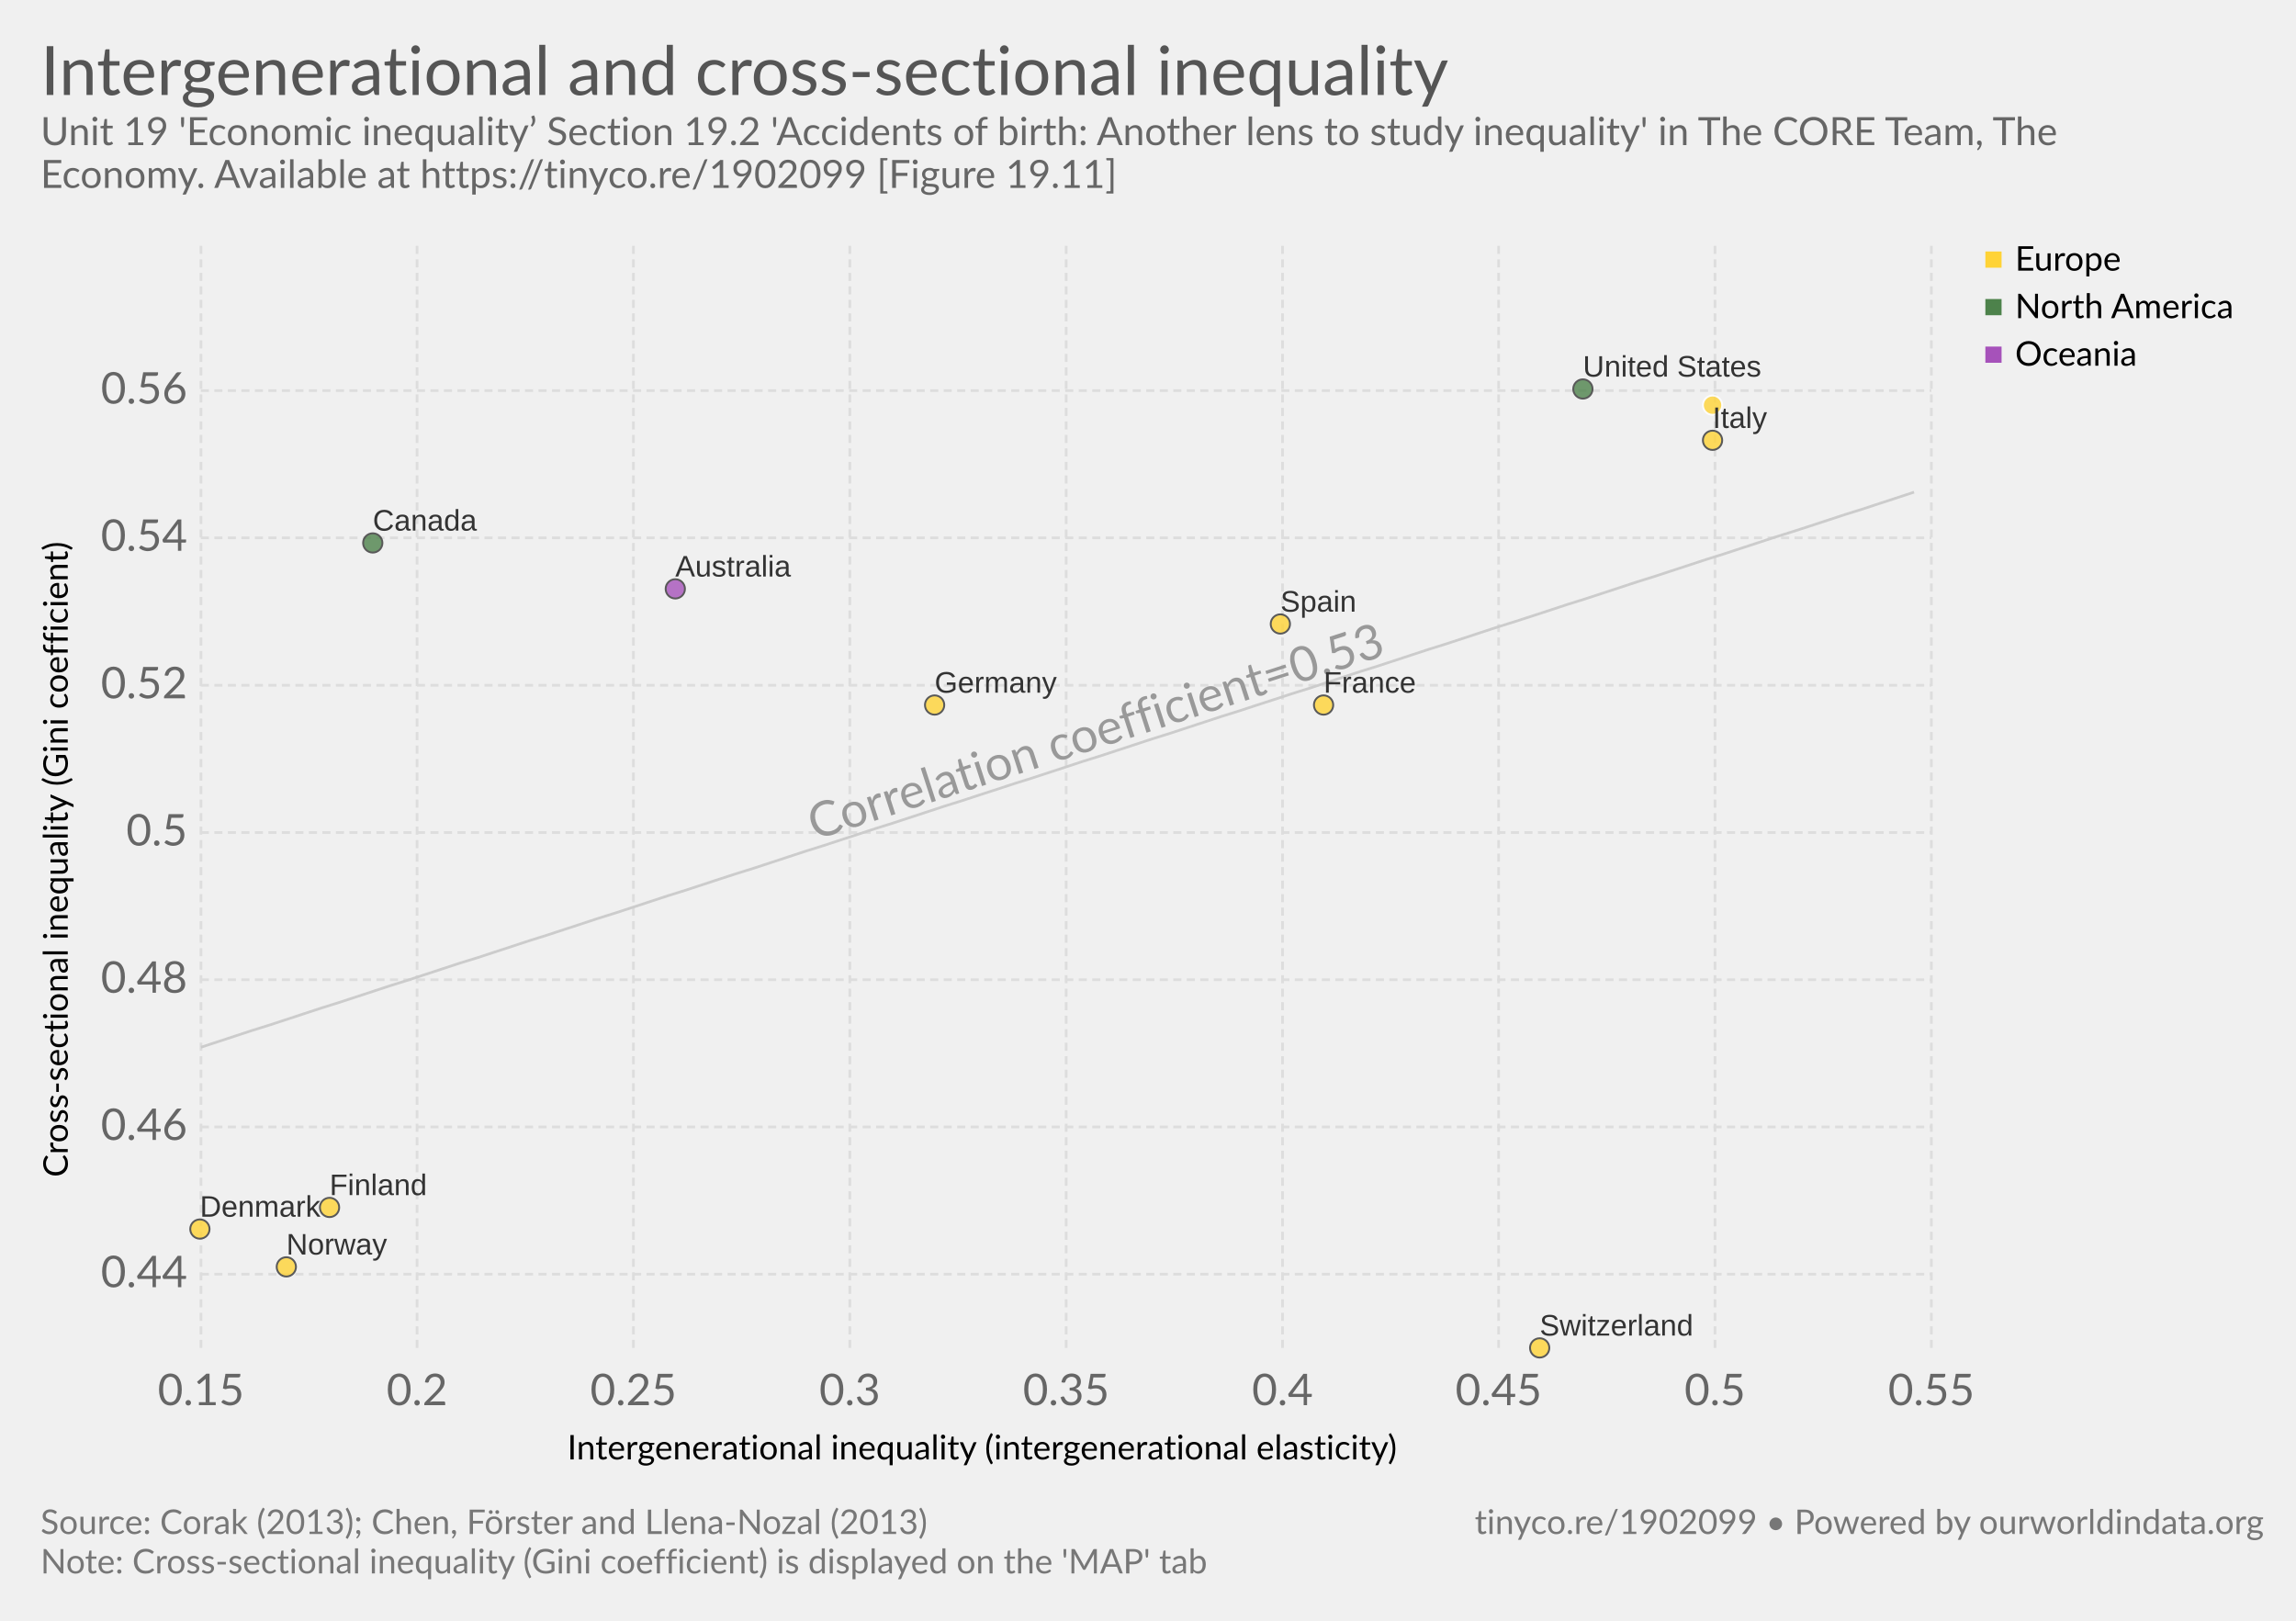
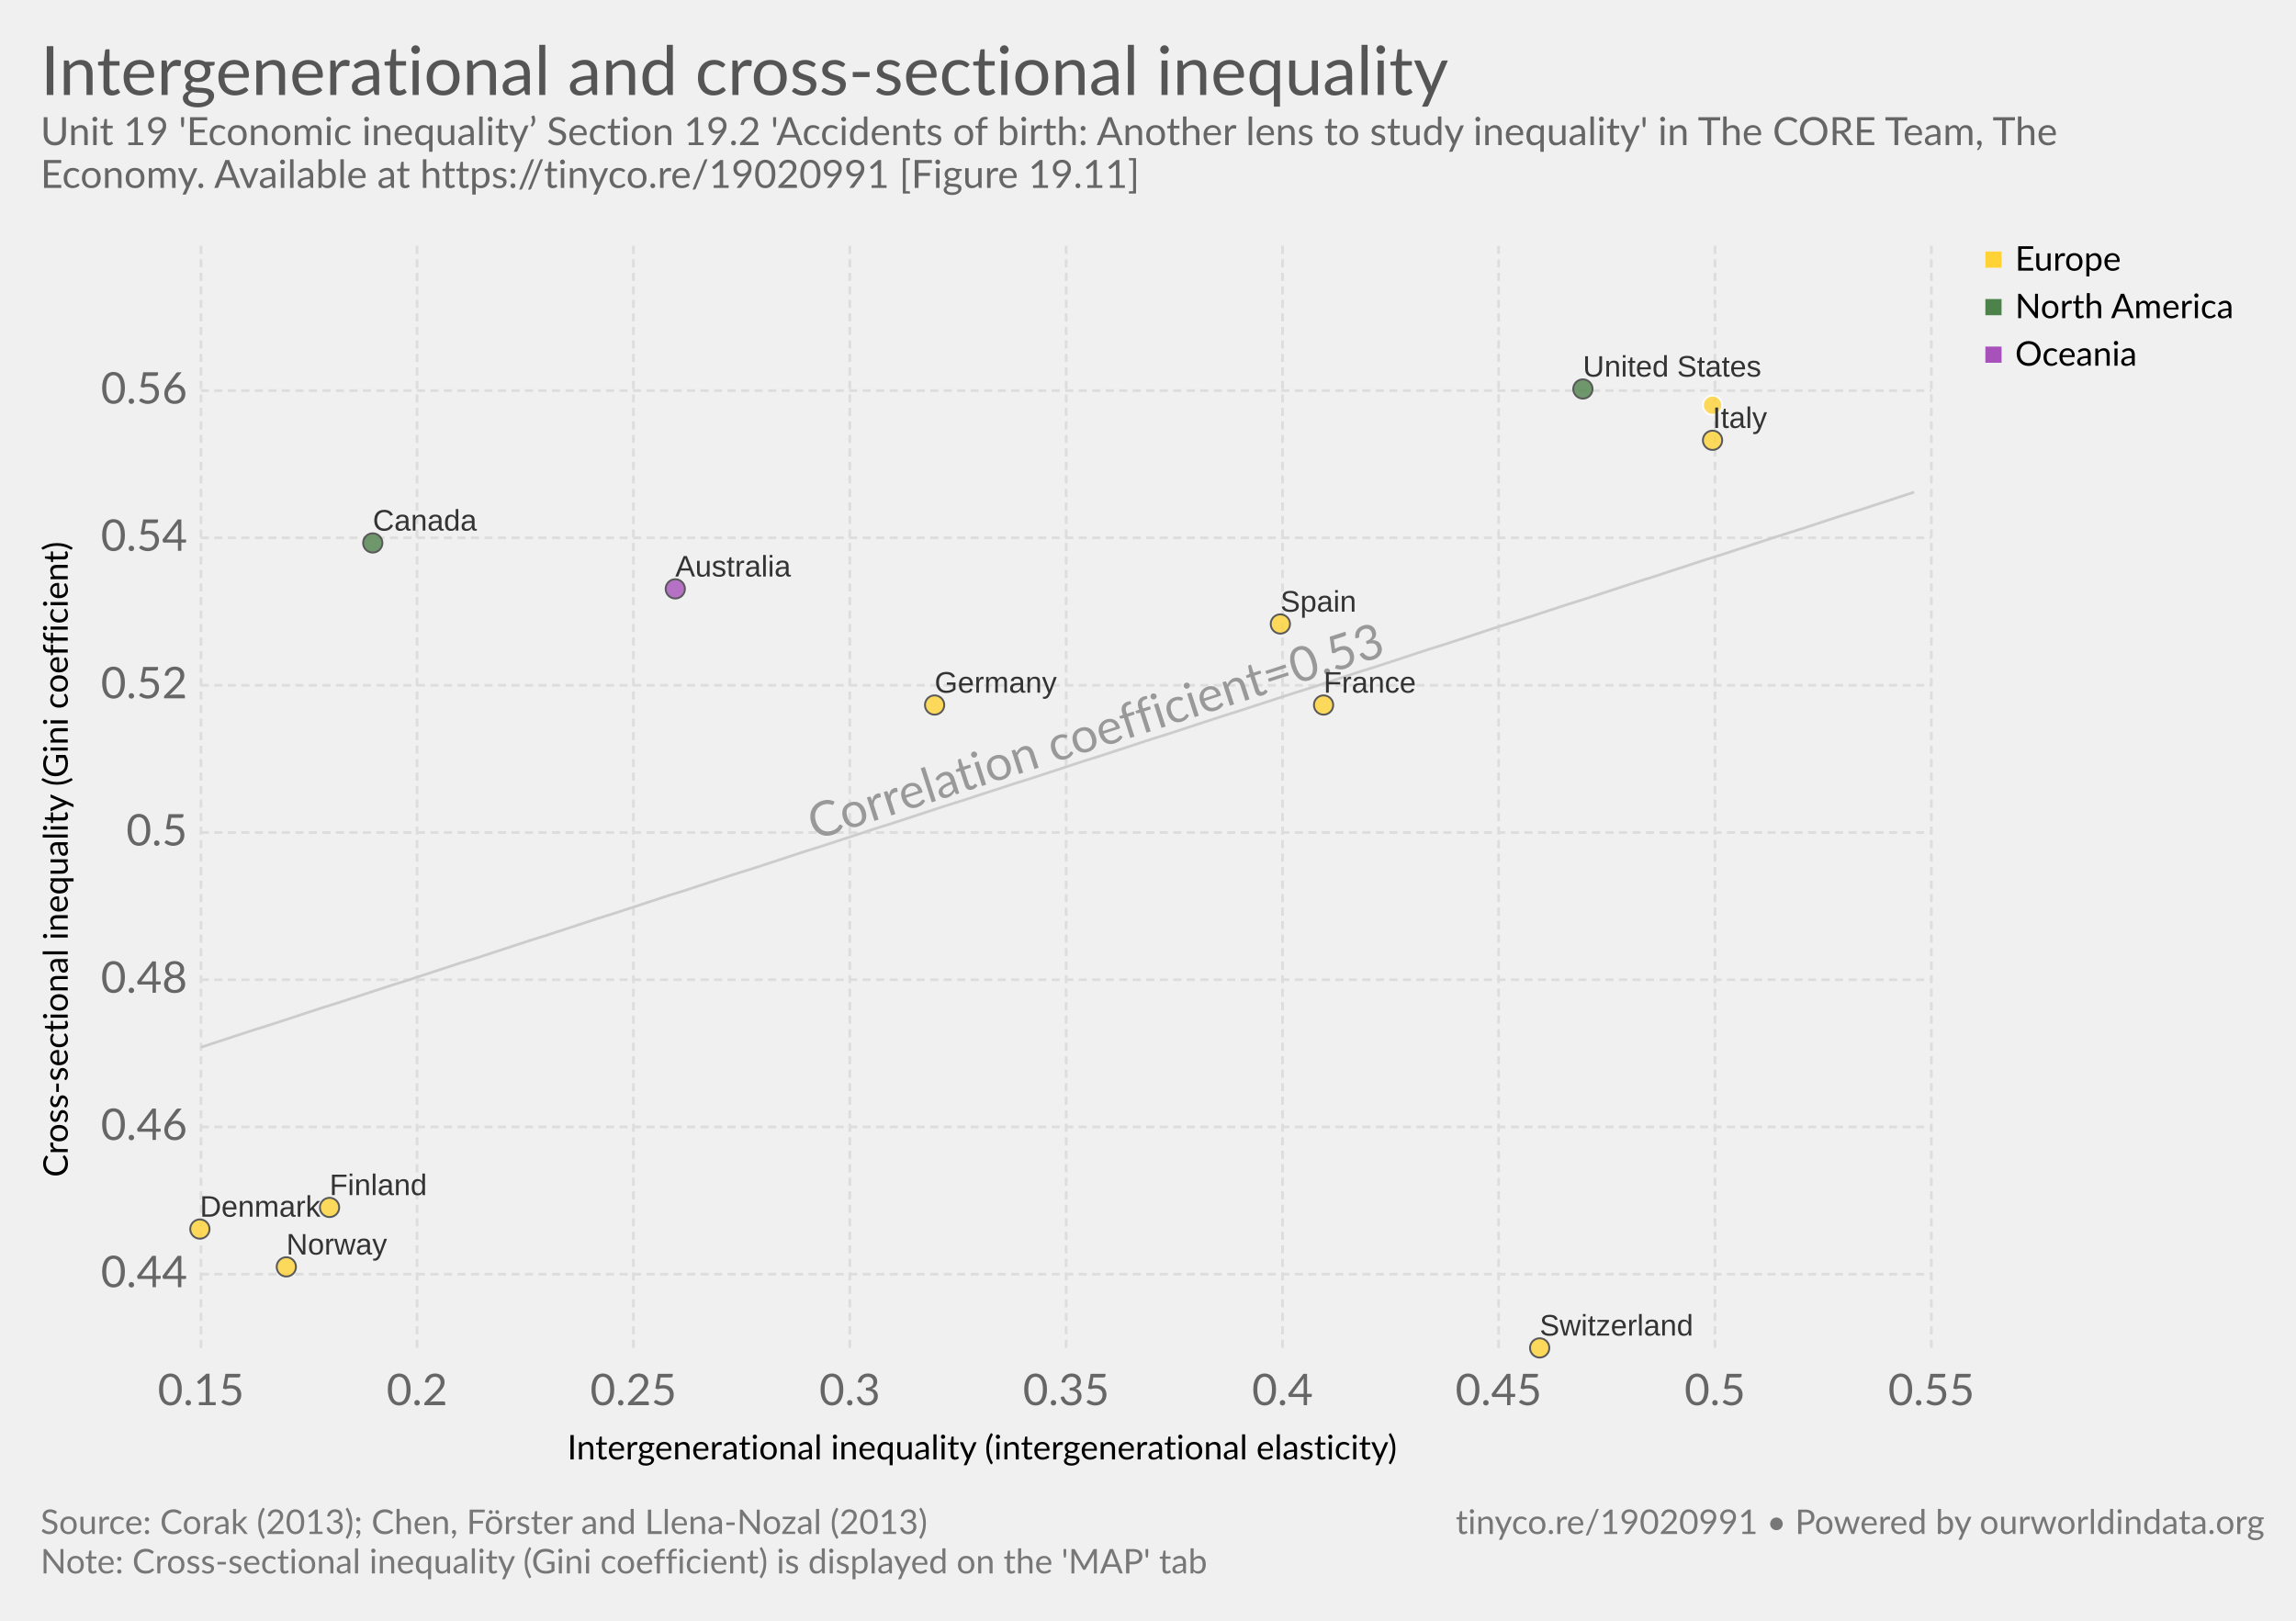
<svg xmlns="http://www.w3.org/2000/svg" version="1.1" style="font-family:Lato, 'Helvetica Neue', Helvetica, Arial, sans-serif;font-size:18px;background-color:white;text-rendering:optimizeLegibility;-webkit-font-smoothing:antialiased" width="850" height="600">
  <g class="HeaderView">
    <a href="https://ourworldindata.org/grapher/intergenerational-and-cross-sectional-inequality" target="_blank">
      <text font-size="25.20" x="15.0" y="35.2" fill="#555">
        <tspan x="15" y="35.16">Intergenerational and cross-sectional inequality</tspan>
      </text>
    </a>
    <text font-size="14.40" x="15.0" y="53.7" fill="#666">
      <tspan x="15" y="53.72">Unit 19 'Economic inequality’ Section 19.2 'Accidents of birth: Another lens to study inequality' in The CORE Team, The</tspan>
-       <tspan x="15" y="69.56">Economy. Available at https://tinyco.re/1902099 [Figure 19.11]</tspan>
+       <tspan x="15" y="69.56">Economy. Available at https://tinyco.re/19020991 [Figure 19.11]</tspan>
    </text>
  </g>
  <g>
    <g class="AxisBoxView">
      <g class="HorizontalAxis">
        <text font-size="12.60" x="210.0" y="540.3">
          <tspan x="210.02" y="540.28">Intergenerational inequality (intergenerational elasticity)</tspan>
        </text>
        <text x="74.4" y="520.2" fill="#666" text-anchor="middle" font-size="16.2">0.15</text>
        <text x="154.4" y="520.2" fill="#666" text-anchor="middle" font-size="16.2">0.2</text>
        <text x="234.5" y="520.2" fill="#666" text-anchor="middle" font-size="16.2">0.25</text>
        <text x="314.6" y="520.2" fill="#666" text-anchor="middle" font-size="16.2">0.3</text>
        <text x="394.7" y="520.2" fill="#666" text-anchor="middle" font-size="16.2">0.35</text>
        <text x="474.8" y="520.2" fill="#666" text-anchor="middle" font-size="16.2">0.4</text>
        <text x="554.8" y="520.2" fill="#666" text-anchor="middle" font-size="16.2">0.45</text>
        <text x="634.9" y="520.2" fill="#666" text-anchor="middle" font-size="16.2">0.5</text>
        <text x="715" y="520.2" fill="#666" text-anchor="middle" font-size="16.2">0.55</text>
      </g>
      <g class="VerticalAxis">
        <text font-size="12.60" x="-435.8" y="25.1" transform="rotate(-90)">
          <tspan x="-435.772" y="25.08">Cross-sectional inequality (Gini coefficient)</tspan>
        </text>
        <text x="69.35" y="471.7" fill="#666" dominant-baseline="middle" text-anchor="end" font-size="16.2">0.44</text>
        <text x="69.35" y="417.2" fill="#666" dominant-baseline="middle" text-anchor="end" font-size="16.2">0.46</text>
        <text x="69.35" y="362.7" fill="#666" dominant-baseline="middle" text-anchor="end" font-size="16.2">0.48</text>
        <text x="69.35" y="308.2" fill="#666" dominant-baseline="middle" text-anchor="end" font-size="16.2">0.5</text>
        <text x="69.35" y="253.7" fill="#666" dominant-baseline="middle" text-anchor="end" font-size="16.2">0.52</text>
        <text x="69.35" y="199.1" fill="#666" dominant-baseline="middle" text-anchor="end" font-size="16.2">0.54</text>
        <text x="69.35" y="144.6" fill="#666" dominant-baseline="middle" text-anchor="end" font-size="16.2">0.56</text>
      </g>
      <g class="AxisGridLines">
        <line x1="74.35" y1="471.7" x2="715.00" y2="471.7" stroke="#ddd" stroke-dasharray="3,2" />
        <line x1="74.35" y1="417.2" x2="715.00" y2="417.2" stroke="#ddd" stroke-dasharray="3,2" />
        <line x1="74.35" y1="362.7" x2="715.00" y2="362.7" stroke="#ddd" stroke-dasharray="3,2" />
        <line x1="74.35" y1="308.2" x2="715.00" y2="308.2" stroke="#ddd" stroke-dasharray="3,2" />
        <line x1="74.35" y1="253.7" x2="715.00" y2="253.7" stroke="#ddd" stroke-dasharray="3,2" />
        <line x1="74.35" y1="199.1" x2="715.00" y2="199.1" stroke="#ddd" stroke-dasharray="3,2" />
        <line x1="74.35" y1="144.6" x2="715.00" y2="144.6" stroke="#ddd" stroke-dasharray="3,2" />
      </g>
      <g class="AxisGridLines">
        <line x1="74.4" y1="499.00" x2="74.4" y2="90.10" stroke="#ddd" stroke-dasharray="3,2" />
        <line x1="154.4" y1="499.00" x2="154.4" y2="90.10" stroke="#ddd" stroke-dasharray="3,2" />
        <line x1="234.5" y1="499.00" x2="234.5" y2="90.10" stroke="#ddd" stroke-dasharray="3,2" />
        <line x1="314.6" y1="499.00" x2="314.6" y2="90.10" stroke="#ddd" stroke-dasharray="3,2" />
        <line x1="394.7" y1="499.00" x2="394.7" y2="90.10" stroke="#ddd" stroke-dasharray="3,2" />
        <line x1="474.8" y1="499.00" x2="474.8" y2="90.10" stroke="#ddd" stroke-dasharray="3,2" />
        <line x1="554.8" y1="499.00" x2="554.8" y2="90.10" stroke="#ddd" stroke-dasharray="3,2" />
        <line x1="634.9" y1="499.00" x2="634.9" y2="90.10" stroke="#ddd" stroke-dasharray="3,2" />
        <line x1="715" y1="499.00" x2="715" y2="90.10" stroke="#ddd" stroke-dasharray="3,2" />
      </g>
    </g>
    <g class="ComparisonLine">
      <defs>
-         <clipPath id="axisBounds-21">
+         <clipPath id="axisBounds-11">
          <rect x="74.352" y="90.1" width="640.648" height="408.9" />
        </clipPath>
      </defs>
-       <path d="M74.4,387.7L80.8,385.6L87.2,383.5L93.6,381.4L100,379.4L106.4,377.3L112.8,375.2L119.2,373.1L125.6,371.1L132,369L138.4,366.9L144.8,364.8L151.2,362.8L157.6,360.7L164,358.6L170.4,356.5L176.9,354.5L183.3,352.4L189.7,350.3L196.1,348.2L202.5,346.2L208.9,344.1L215.3,342L221.7,339.9L228.1,337.9L234.5,335.8L240.9,333.7L247.3,331.6L253.7,329.6L260.1,327.5L266.5,325.4L273,323.3L279.4,321.3L285.8,319.2L292.2,317.1L298.6,315L305,313L311.4,310.9L317.8,308.8L324.2,306.7L330.6,304.7L337,302.6L343.4,300.5L349.8,298.4L356.2,296.4L362.6,294.3L369.1,292.2L375.5,290.1L381.9,288.1L388.3,286L394.7,283.9L401.1,281.8L407.5,279.8L413.9,277.7L420.3,275.6L426.7,273.5L433.1,271.5L439.5,269.4L445.9,267.3L452.3,265.2L458.7,263.2L465.1,261.1L471.6,259L478,256.9L484.4,254.9L490.8,252.8L497.2,250.7L503.6,248.6L510,246.6L516.4,244.5L522.8,242.4L529.2,240.3L535.6,238.3L542,236.2L548.4,234.1L554.8,232L561.2,230L567.7,227.9L574.1,225.8L580.5,223.7L586.9,221.7L593.3,219.6L599.7,217.5L606.1,215.4L612.5,213.4L618.9,211.3L625.3,209.2L631.7,207.1L638.1,205.1L644.5,203L650.9,200.9L657.3,198.8L663.7,196.8L670.2,194.7L676.6,192.6L683,190.5L689.4,188.5L695.8,186.4L702.2,184.3L708.6,182.2" clip-path="url(#axisBounds-21)" fill="none" stroke="#ccc" />
-       <text x="296.78" y="280.9" fill="#999" transform="rotate(-17.95389,394.7,280.9)" clip-path="url(#axisBounds-21)">Correlation coefficient=0.53</text>
+       <path d="M74.4,387.7L80.8,385.6L87.2,383.5L93.6,381.4L100,379.4L106.4,377.3L112.8,375.2L119.2,373.1L125.6,371.1L132,369L138.4,366.9L144.8,364.8L151.2,362.8L157.6,360.7L164,358.6L170.4,356.5L176.9,354.5L183.3,352.4L189.7,350.3L196.1,348.2L202.5,346.2L208.9,344.1L215.3,342L221.7,339.9L228.1,337.9L234.5,335.8L240.9,333.7L247.3,331.6L253.7,329.6L260.1,327.5L266.5,325.4L273,323.3L279.4,321.3L285.8,319.2L292.2,317.1L298.6,315L305,313L311.4,310.9L317.8,308.8L324.2,306.7L330.6,304.7L337,302.6L343.4,300.5L349.8,298.4L356.2,296.4L362.6,294.3L369.1,292.2L375.5,290.1L381.9,288.1L388.3,286L394.7,283.9L401.1,281.8L407.5,279.8L413.9,277.7L420.3,275.6L426.7,273.5L433.1,271.5L439.5,269.4L445.9,267.3L452.3,265.2L458.7,263.2L465.1,261.1L471.6,259L478,256.9L484.4,254.9L490.8,252.8L497.2,250.7L503.6,248.6L510,246.6L516.4,244.5L522.8,242.4L529.2,240.3L535.6,238.3L542,236.2L548.4,234.1L554.8,232L561.2,230L567.7,227.9L574.1,225.8L580.5,223.7L586.9,221.7L593.3,219.6L599.7,217.5L606.1,215.4L612.5,213.4L618.9,211.3L625.3,209.2L631.7,207.1L638.1,205.1L644.5,203L650.9,200.9L657.3,198.8L663.7,196.8L670.2,194.7L676.6,192.6L683,190.5L689.4,188.5L695.8,186.4L702.2,184.3L708.6,182.2" clip-path="url(#axisBounds-11)" fill="none" stroke="#ccc" />
+       <text x="296.78" y="280.9" fill="#999" transform="rotate(-17.95389,394.7,280.9)" clip-path="url(#axisBounds-11)">Correlation coefficient=0.53</text>
    </g>
-     <g class="PointsWithLabels clickable" clip-path="url(#scatterBounds-22)" font-family="Arial, sans-serif">
+     <g class="PointsWithLabels clickable" clip-path="url(#scatterBounds-12)" font-family="Arial, sans-serif">
      <rect x="74.352" y="90.1" width="640.648" height="408.9" fill="rgba(255,255,255,0)" />
      <defs>
-         <clipPath id="scatterBounds-22">
+         <clipPath id="scatterBounds-12">
          <rect x="64.352" y="80.1" width="660.648" height="428.9" />
        </clipPath>
      </defs>
      <g class="key-Australia_0">
        <circle cx="250.00" cy="218.00" r="3.57" fill="#a652ba" opacity="0.8" stroke="#333" stroke-width="0.7" />
      </g>
      <g class="key-Canada_0">
        <circle cx="138.00" cy="201.00" r="3.57" fill="#4d824b" opacity="0.8" stroke="#333" stroke-width="0.7" />
      </g>
      <g class="key-Denmark_0">
        <circle cx="74.00" cy="455.00" r="3.57" fill="#ffd336" opacity="0.8" stroke="#333" stroke-width="0.7" />
      </g>
      <g class="key-Finland_0">
        <circle cx="122.00" cy="447.00" r="3.57" fill="#ffd336" opacity="0.8" stroke="#333" stroke-width="0.7" />
      </g>
      <g class="key-France_0">
        <circle cx="490.00" cy="261.00" r="3.57" fill="#ffd336" opacity="0.8" stroke="#333" stroke-width="0.7" />
      </g>
      <g class="key-Germany_0">
        <circle cx="346.00" cy="261.00" r="3.57" fill="#ffd336" opacity="0.8" stroke="#333" stroke-width="0.7" />
      </g>
      <g class="key-Italy_0">
        <circle cx="634.00" cy="163.00" r="3.57" fill="#ffd336" opacity="0.8" stroke="#333" stroke-width="0.7" />
      </g>
      <g class="key-Norway_0">
        <circle cx="106.00" cy="469.00" r="3.57" fill="#ffd336" opacity="0.8" stroke="#333" stroke-width="0.7" />
      </g>
      <g class="key-Spain_0">
        <circle cx="474.00" cy="231.00" r="3.57" fill="#ffd336" opacity="0.8" stroke="#333" stroke-width="0.7" />
      </g>
      <g class="key-Switzerland_0">
        <circle cx="570.00" cy="499.00" r="3.57" fill="#ffd336" opacity="0.8" stroke="#333" stroke-width="0.7" />
      </g>
      <g class="key-United-States_0">
        <circle cx="586.00" cy="144.00" r="3.57" fill="#4d824b" opacity="0.8" stroke="#333" stroke-width="0.7" />
      </g>
      <g class="key-United-Kingdom_0">
        <circle cx="634.00" cy="150.00" r="3.57" fill="#ffd336" opacity="0.8" stroke="#fff" stroke-width="0.7" />
      </g>
      <g class="backgroundLabels" fill="#333">
        <text x="250.00" y="213.43" font-size="11.00">Australia</text>
        <text x="138.00" y="196.43" font-size="11.00">Canada</text>
        <text x="74.00" y="450.43" font-size="11.00">Denmark</text>
        <text x="122.00" y="442.43" font-size="11.00">Finland</text>
        <text x="490.00" y="256.43" font-size="11.00">France</text>
        <text x="346.00" y="256.43" font-size="11.00">Germany</text>
        <text x="634.00" y="158.43" font-size="11.00">Italy</text>
        <text x="106.00" y="464.43" font-size="11.00">Norway</text>
        <text x="474.00" y="226.43" font-size="11.00">Spain</text>
        <text x="570.00" y="494.43" font-size="11.00">Switzerland</text>
        <text x="586.00" y="139.43" font-size="11.00">United States</text>
      </g>
    </g>
    <g class="ScatterColorLegend clickable" style="cursor:pointer">
      <g class="legendMark">
        <rect x="735" y="87.6" width="51.824" height="17.6" fill="#fff" opacity="0" />,<rect x="735" y="93.1" width="6" height="6" fill="#ffd336" />,<text font-size="12.60" x="746.0" y="100.2">
          <tspan x="746" y="100.18">Europe</tspan>
        </text>
      </g>
      <g class="legendMark">
        <rect x="735" y="105.2" width="91.64" height="17.6" fill="#fff" opacity="0" />,<rect x="735" y="110.7" width="6" height="6" fill="#4d824b" />,<text font-size="12.60" x="746.0" y="117.8">
          <tspan x="746" y="117.78">North America</tspan>
        </text>
      </g>
      <g class="legendMark">
        <rect x="735" y="122.8" width="58.124" height="17.6" fill="#fff" opacity="0" />,<rect x="735" y="128.3" width="6" height="6" fill="#a652ba" />,<text font-size="12.60" x="746.0" y="135.4">
          <tspan x="746" y="135.38">Oceania</tspan>
        </text>
      </g>
    </g>
  </g>
  <g class="SourcesFooter" style="fill:#777">
    <g class="clickable" style="fill:#777">
      <text font-size="12.60" x="15.0" y="567.9">
        <tspan x="15" y="567.88">Source: Corak (2013); Chen, Förster and Llena-Nozal (2013)</tspan>
      </text>
    </g>
    <text font-size="12.60" x="15.0" y="582.5">
      <tspan x="15" y="582.48">Note: Cross-sectional inequality (Gini coefficient) is displayed on the 'MAP' tab</tspan>
    </text>
-     <text font-size="12.60" x="546.0" y="567.9">
-       <tspan x="545.956" y="567.88">
-         <a target="_blank" style="fill: #777;" href="https://tinyco.re/1902099">tinyco.re/1902099</a> • <a href="https://ourworldindata.org" target="_blank">Powered by ourworldindata.org</a>
+     <text font-size="12.60" x="538.9" y="567.9">
+       <tspan x="538.9" y="567.88">
+         <a target="_blank" style="fill: #777;" href="https://tinyco.re/19020991">tinyco.re/19020991</a> • <a href="https://ourworldindata.org" target="_blank">Powered by ourworldindata.org</a>
      </tspan>
    </text>
  </g>
</svg>
